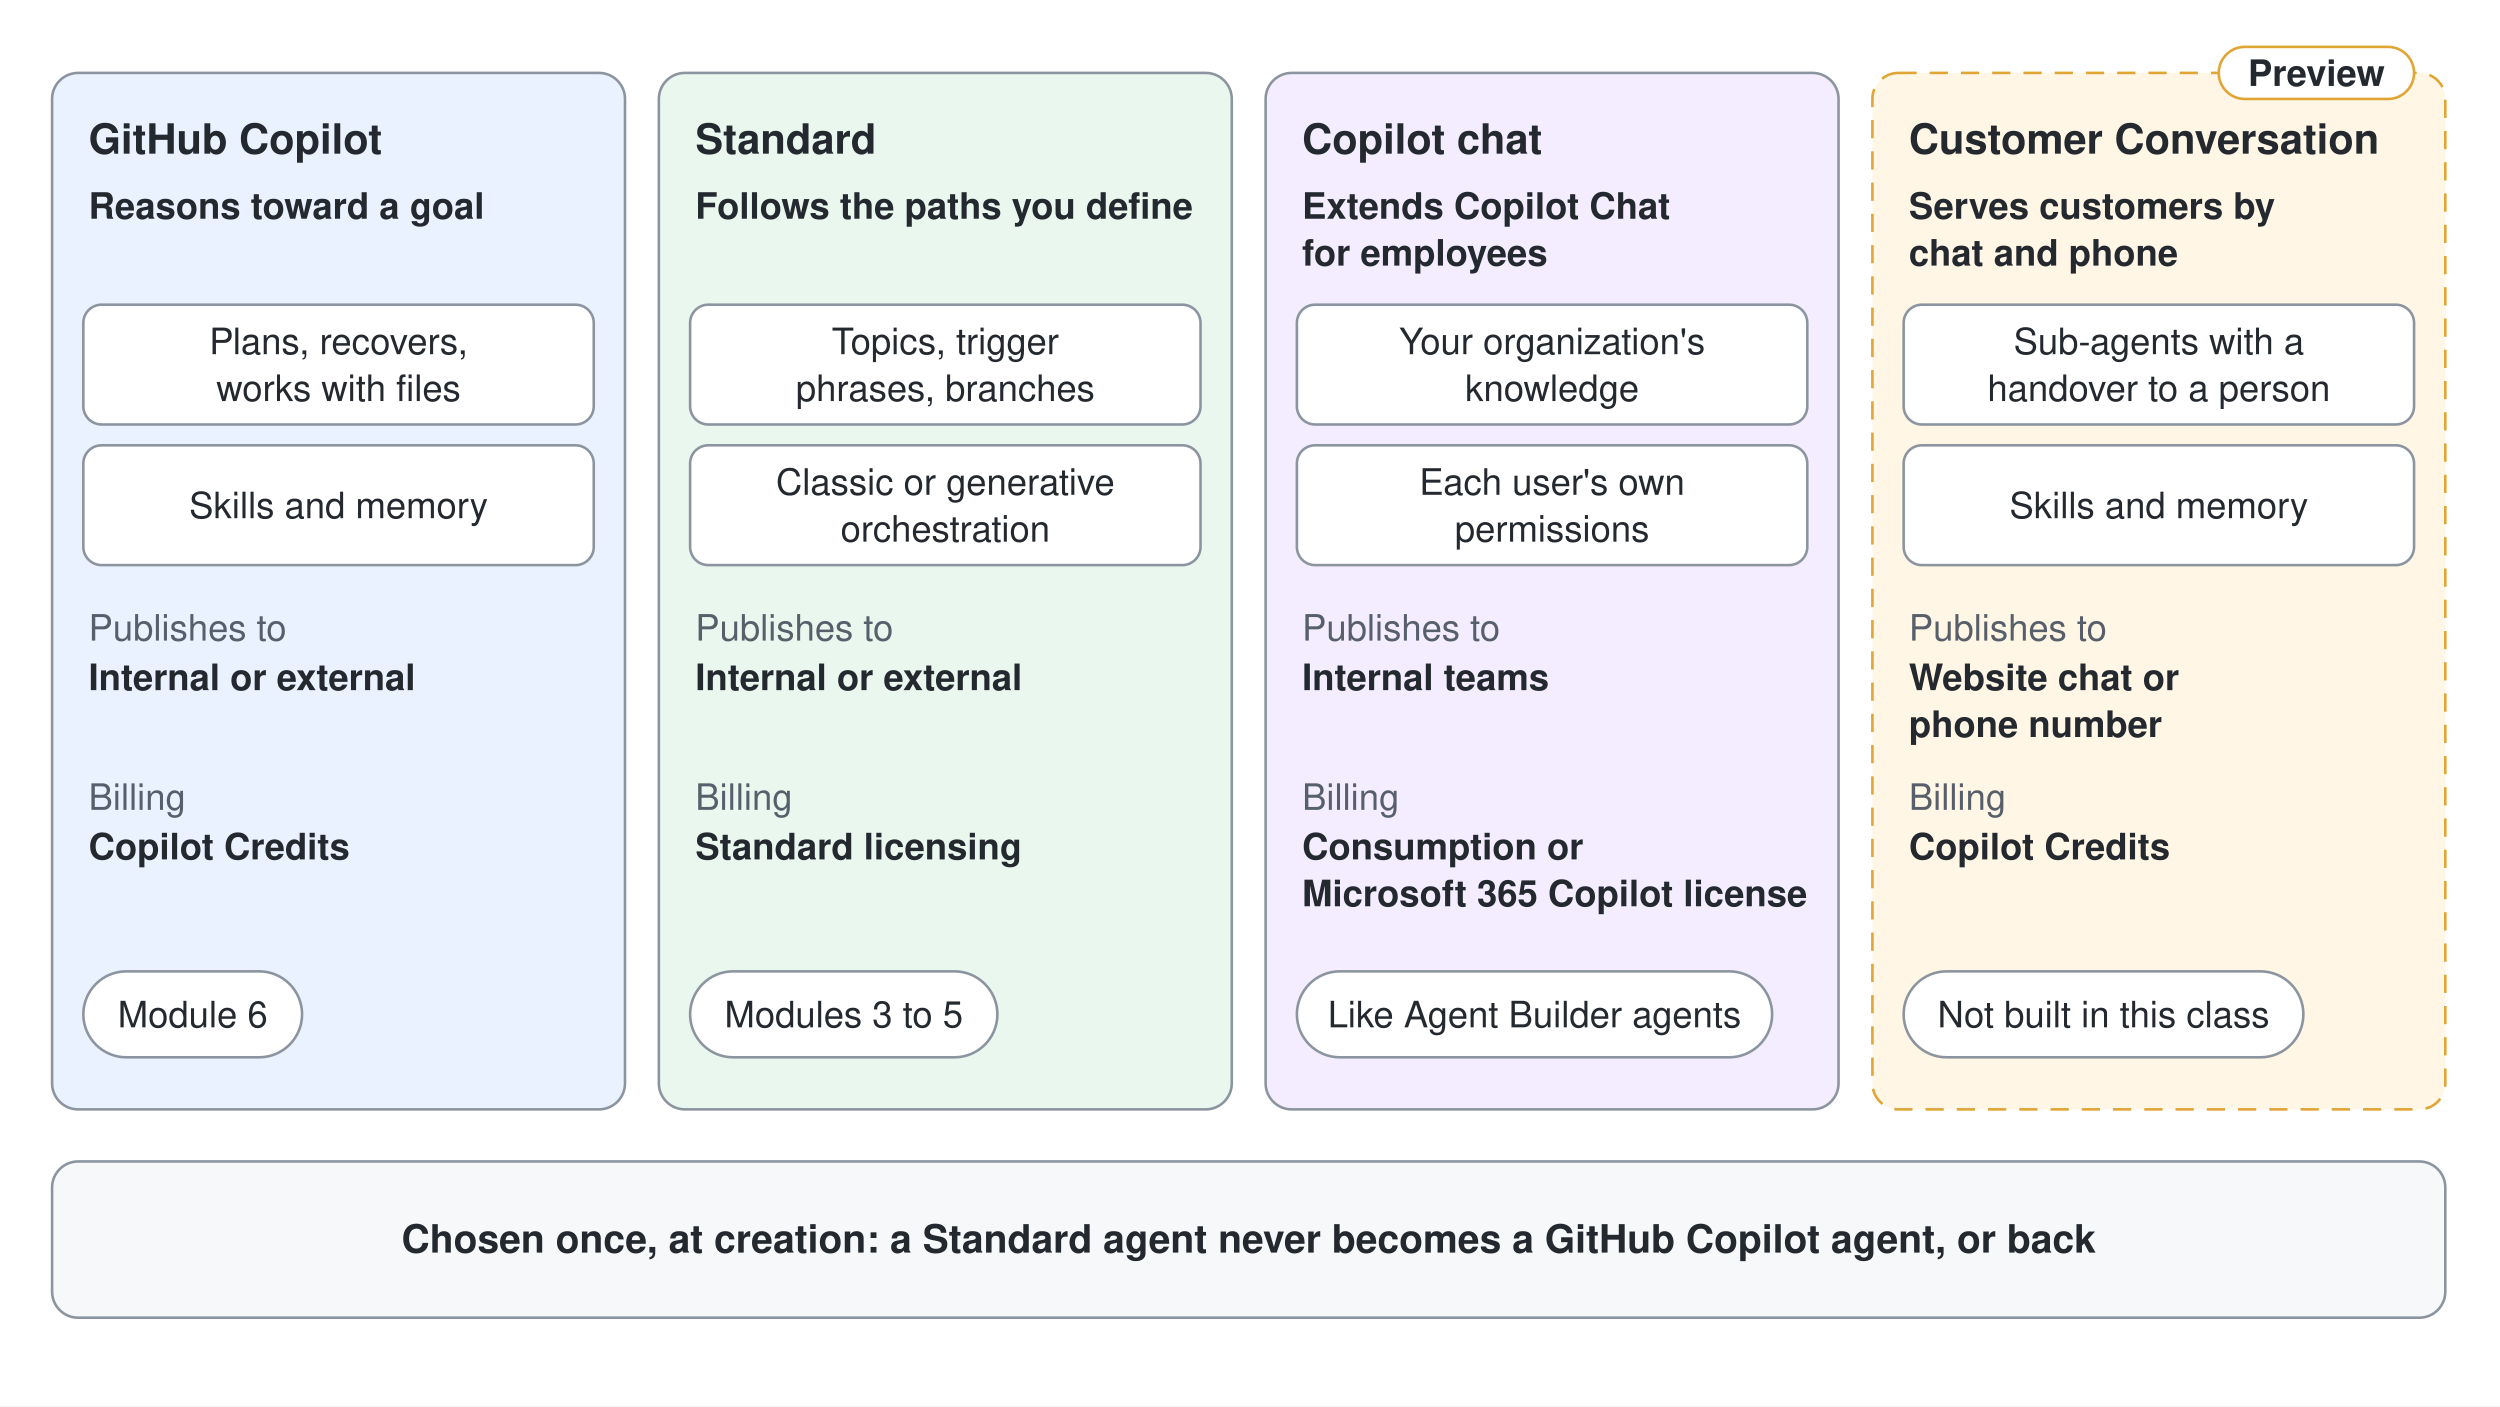
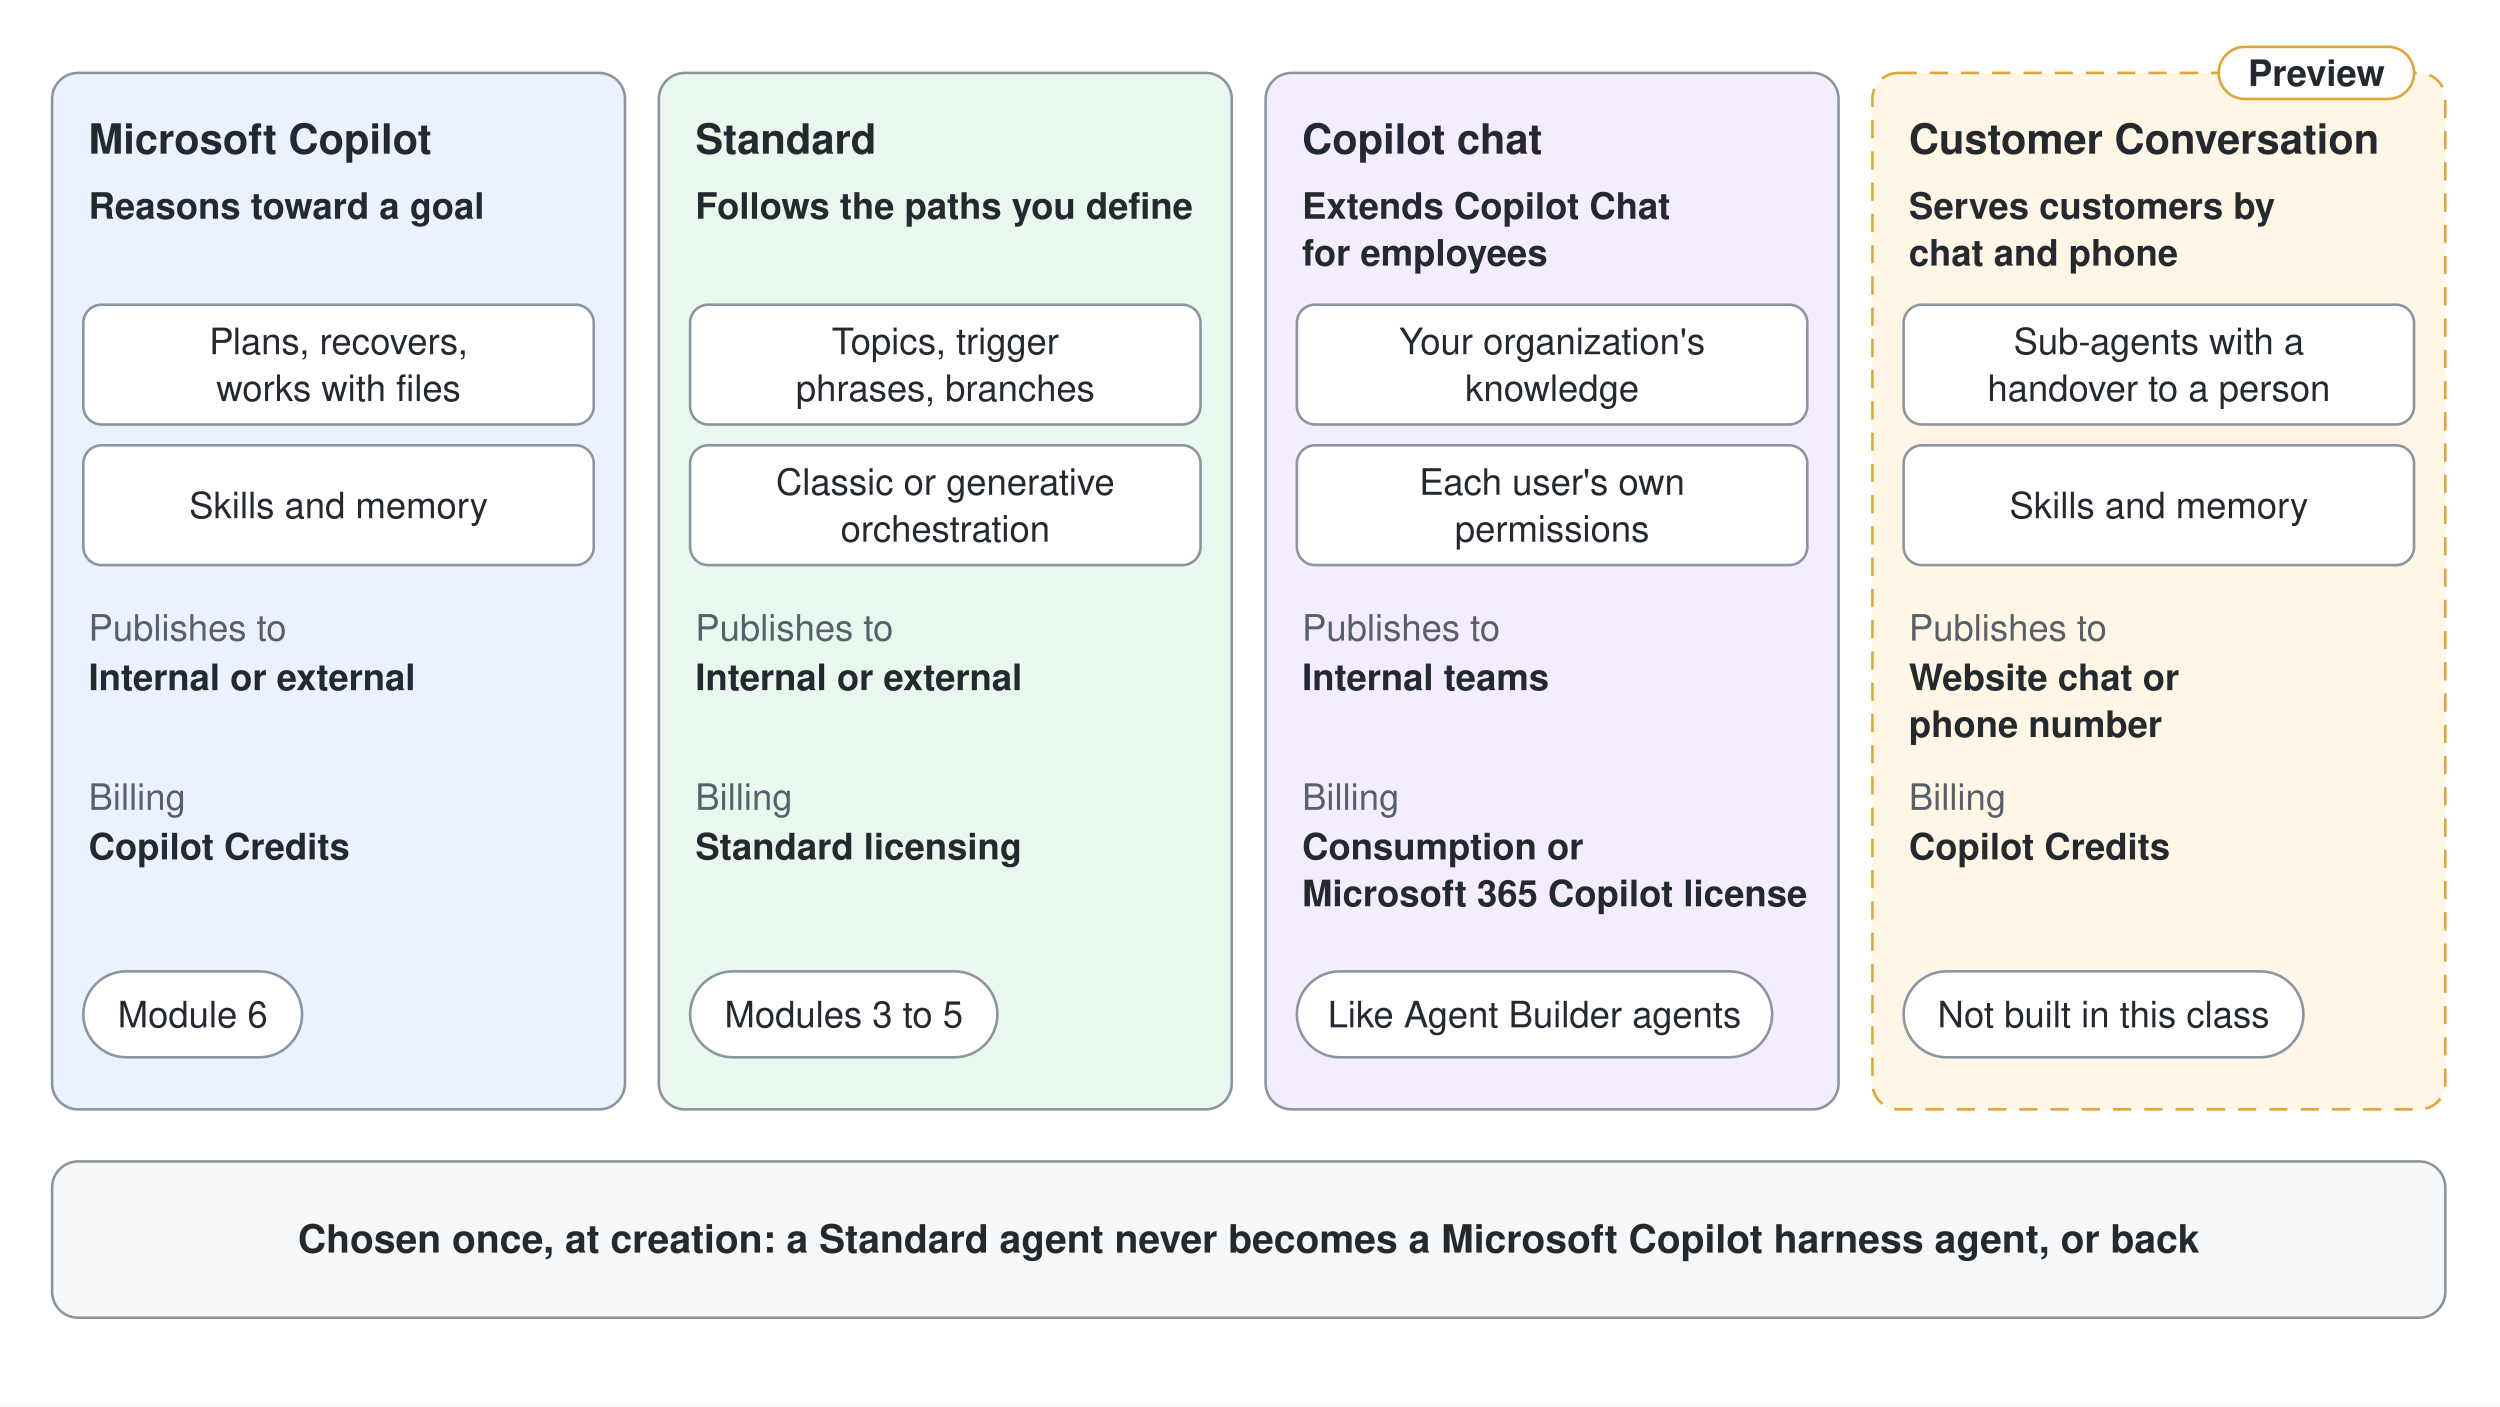
<svg xmlns="http://www.w3.org/2000/svg" viewBox="0 0 1920 1080" width="1920" height="1080" role="img" aria-labelledby="t d" font-family="Segoe UI, Helvetica, Arial, sans-serif">
  <style>svg { font-size: 28px; }</style>
  <rect width="1920" height="1080" fill="#ffffff" />
  <rect x="40" y="56" width="440" height="796" rx="20" fill="#eaf2ff" stroke="#8c959f" stroke-width="2" />
-   <text x="68" y="118" font-size="32" font-weight="700" fill="#24292f">GitHub Copilot</text>
+   <text x="68" y="118" font-size="32" font-weight="700" fill="#24292f">Microsoft Copilot</text>
  <text x="68" y="168" font-size="28" font-weight="600" fill="#24292f">Reasons toward a goal</text>
  <rect x="64" y="234" width="392" height="92" rx="14" fill="#ffffff" stroke="#8c959f" stroke-width="2" />
  <text x="260" y="272" font-size="28" fill="#24292f" text-anchor="middle">Plans, recovers,</text>
  <text x="260" y="308" font-size="28" fill="#24292f" text-anchor="middle">works with files</text>
  <rect x="64" y="342" width="392" height="92" rx="14" fill="#ffffff" stroke="#8c959f" stroke-width="2" />
  <text x="260" y="398" font-size="28" fill="#24292f" text-anchor="middle">Skills and memory</text>
  <text x="68" y="492" font-size="28" fill="#57606a">Publishes to</text>
  <text x="68" y="530" font-size="28" font-weight="600" fill="#24292f">Internal or external</text>
  <text x="68" y="622" font-size="28" fill="#57606a">Billing</text>
  <text x="68" y="660" font-size="28" font-weight="600" fill="#24292f">Copilot Credits</text>
  <rect x="64" y="746" width="168" height="66" rx="33" fill="#ffffff" stroke="#8c959f" stroke-width="2" />
  <text x="148" y="789" font-size="28" fill="#24292f" text-anchor="middle">Module 6</text>
  <rect x="506" y="56" width="440" height="796" rx="20" fill="#e9f7ef" stroke="#8c959f" stroke-width="2" />
  <text x="534" y="118" font-size="32" font-weight="700" fill="#24292f">Standard</text>
  <text x="534" y="168" font-size="28" font-weight="600" fill="#24292f">Follows the paths you define</text>
  <rect x="530" y="234" width="392" height="92" rx="14" fill="#ffffff" stroke="#8c959f" stroke-width="2" />
  <text x="726" y="272" font-size="28" fill="#24292f" text-anchor="middle">Topics, trigger</text>
  <text x="726" y="308" font-size="28" fill="#24292f" text-anchor="middle">phrases, branches</text>
  <rect x="530" y="342" width="392" height="92" rx="14" fill="#ffffff" stroke="#8c959f" stroke-width="2" />
  <text x="726" y="380" font-size="28" fill="#24292f" text-anchor="middle">Classic or generative</text>
  <text x="726" y="416" font-size="28" fill="#24292f" text-anchor="middle">orchestration</text>
  <text x="534" y="492" font-size="28" fill="#57606a">Publishes to</text>
  <text x="534" y="530" font-size="28" font-weight="600" fill="#24292f">Internal or external</text>
  <text x="534" y="622" font-size="28" fill="#57606a">Billing</text>
  <text x="534" y="660" font-size="28" font-weight="600" fill="#24292f">Standard licensing</text>
  <rect x="530" y="746" width="236" height="66" rx="33" fill="#ffffff" stroke="#8c959f" stroke-width="2" />
  <text x="648" y="789" font-size="28" fill="#24292f" text-anchor="middle">Modules 3 to 5</text>
  <rect x="972" y="56" width="440" height="796" rx="20" fill="#f3edff" stroke="#8c959f" stroke-width="2" />
  <text x="1000" y="118" font-size="32" font-weight="700" fill="#24292f">Copilot chat</text>
  <text x="1000" y="168" font-size="28" font-weight="600" fill="#24292f">Extends Copilot Chat</text>
  <text x="1000" y="204" font-size="28" font-weight="600" fill="#24292f">for employees</text>
  <rect x="996" y="234" width="392" height="92" rx="14" fill="#ffffff" stroke="#8c959f" stroke-width="2" />
  <text x="1192" y="272" font-size="28" fill="#24292f" text-anchor="middle">Your organization's</text>
  <text x="1192" y="308" font-size="28" fill="#24292f" text-anchor="middle">knowledge</text>
  <rect x="996" y="342" width="392" height="92" rx="14" fill="#ffffff" stroke="#8c959f" stroke-width="2" />
  <text x="1192" y="380" font-size="28" fill="#24292f" text-anchor="middle">Each user's own</text>
  <text x="1192" y="416" font-size="28" fill="#24292f" text-anchor="middle">permissions</text>
  <text x="1000" y="492" font-size="28" fill="#57606a">Publishes to</text>
  <text x="1000" y="530" font-size="28" font-weight="600" fill="#24292f">Internal teams</text>
  <text x="1000" y="622" font-size="28" fill="#57606a">Billing</text>
  <text x="1000" y="660" font-size="28" font-weight="600" fill="#24292f">Consumption or</text>
  <text x="1000" y="696" font-size="28" font-weight="600" fill="#24292f">Microsoft 365 Copilot license</text>
  <rect x="996" y="746" width="365" height="66" rx="33" fill="#ffffff" stroke="#8c959f" stroke-width="2" />
  <text x="1178.5" y="789" font-size="28" fill="#24292f" text-anchor="middle">Like Agent Builder agents</text>
  <rect x="1438" y="56" width="440" height="796" rx="20" fill="#fff6e5" stroke="#e0a534" stroke-width="2" stroke-dasharray="14 10" />
  <text x="1466" y="118" font-size="32" font-weight="700" fill="#24292f">Customer Conversation</text>
  <text x="1466" y="168" font-size="28" font-weight="600" fill="#24292f">Serves customers by</text>
  <text x="1466" y="204" font-size="28" font-weight="600" fill="#24292f">chat and phone</text>
  <rect x="1462" y="234" width="392" height="92" rx="14" fill="#ffffff" stroke="#8c959f" stroke-width="2" />
  <text x="1658" y="272" font-size="28" fill="#24292f" text-anchor="middle">Sub-agents with a</text>
  <text x="1658" y="308" font-size="28" fill="#24292f" text-anchor="middle">handover to a person</text>
  <rect x="1462" y="342" width="392" height="92" rx="14" fill="#ffffff" stroke="#8c959f" stroke-width="2" />
  <text x="1658" y="398" font-size="28" fill="#24292f" text-anchor="middle">Skills and memory</text>
  <text x="1466" y="492" font-size="28" fill="#57606a">Publishes to</text>
  <text x="1466" y="530" font-size="28" font-weight="600" fill="#24292f">Website chat or</text>
  <text x="1466" y="566" font-size="28" font-weight="600" fill="#24292f">phone number</text>
  <text x="1466" y="622" font-size="28" fill="#57606a">Billing</text>
  <text x="1466" y="660" font-size="28" font-weight="600" fill="#24292f">Copilot Credits</text>
  <rect x="1462" y="746" width="307" height="66" rx="33" fill="#ffffff" stroke="#8c959f" stroke-width="2" />
  <text x="1615.5" y="789" font-size="28" fill="#24292f" text-anchor="middle">Not built in this class</text>
  <rect x="1704" y="36" width="150" height="40" rx="20" fill="#ffffff" stroke="#e0a534" stroke-width="2" />
  <text x="1779" y="66" font-size="28" font-weight="700" fill="#24292f" text-anchor="middle">Preview</text>
  <rect x="40" y="892" width="1838" height="120" rx="20" fill="#f6f8fa" stroke="#8c959f" stroke-width="2" />
-   <text x="959" y="962" font-size="30" font-weight="600" fill="#24292f" text-anchor="middle">Chosen once, at creation: a Standard agent never becomes a GitHub Copilot agent, or back</text>
+   <text x="959" y="962" font-size="30" font-weight="600" fill="#24292f" text-anchor="middle">Chosen once, at creation: a Standard agent never becomes a Microsoft Copilot harness agent, or back</text>
</svg>
